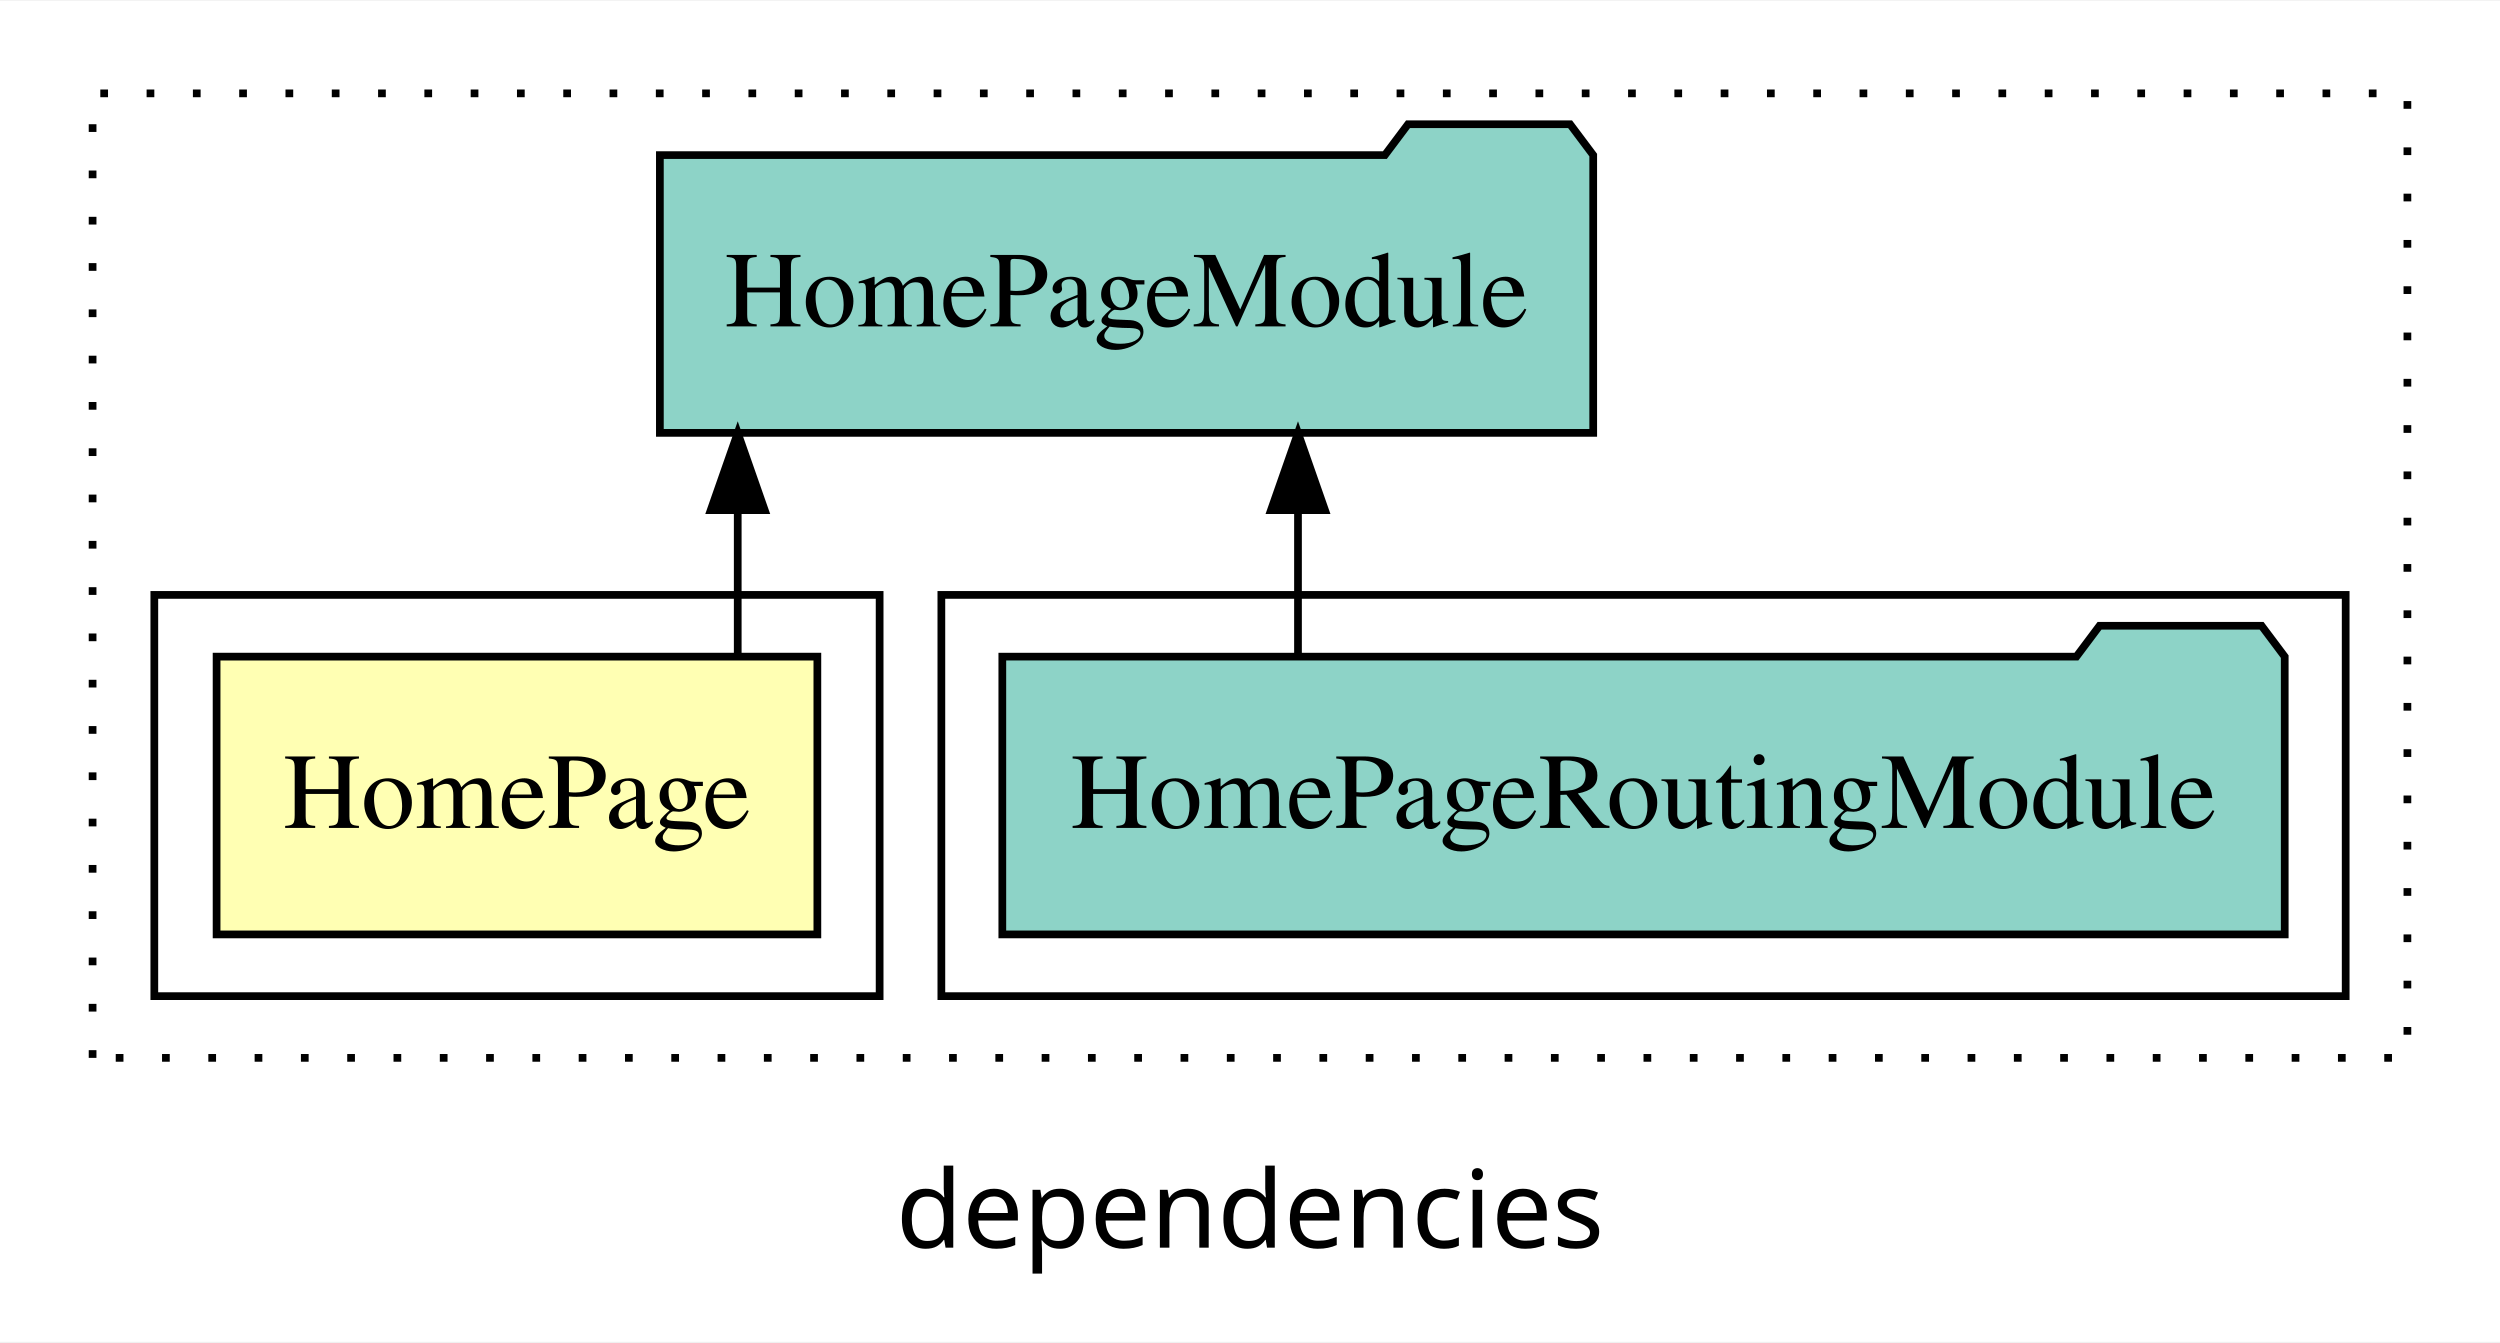
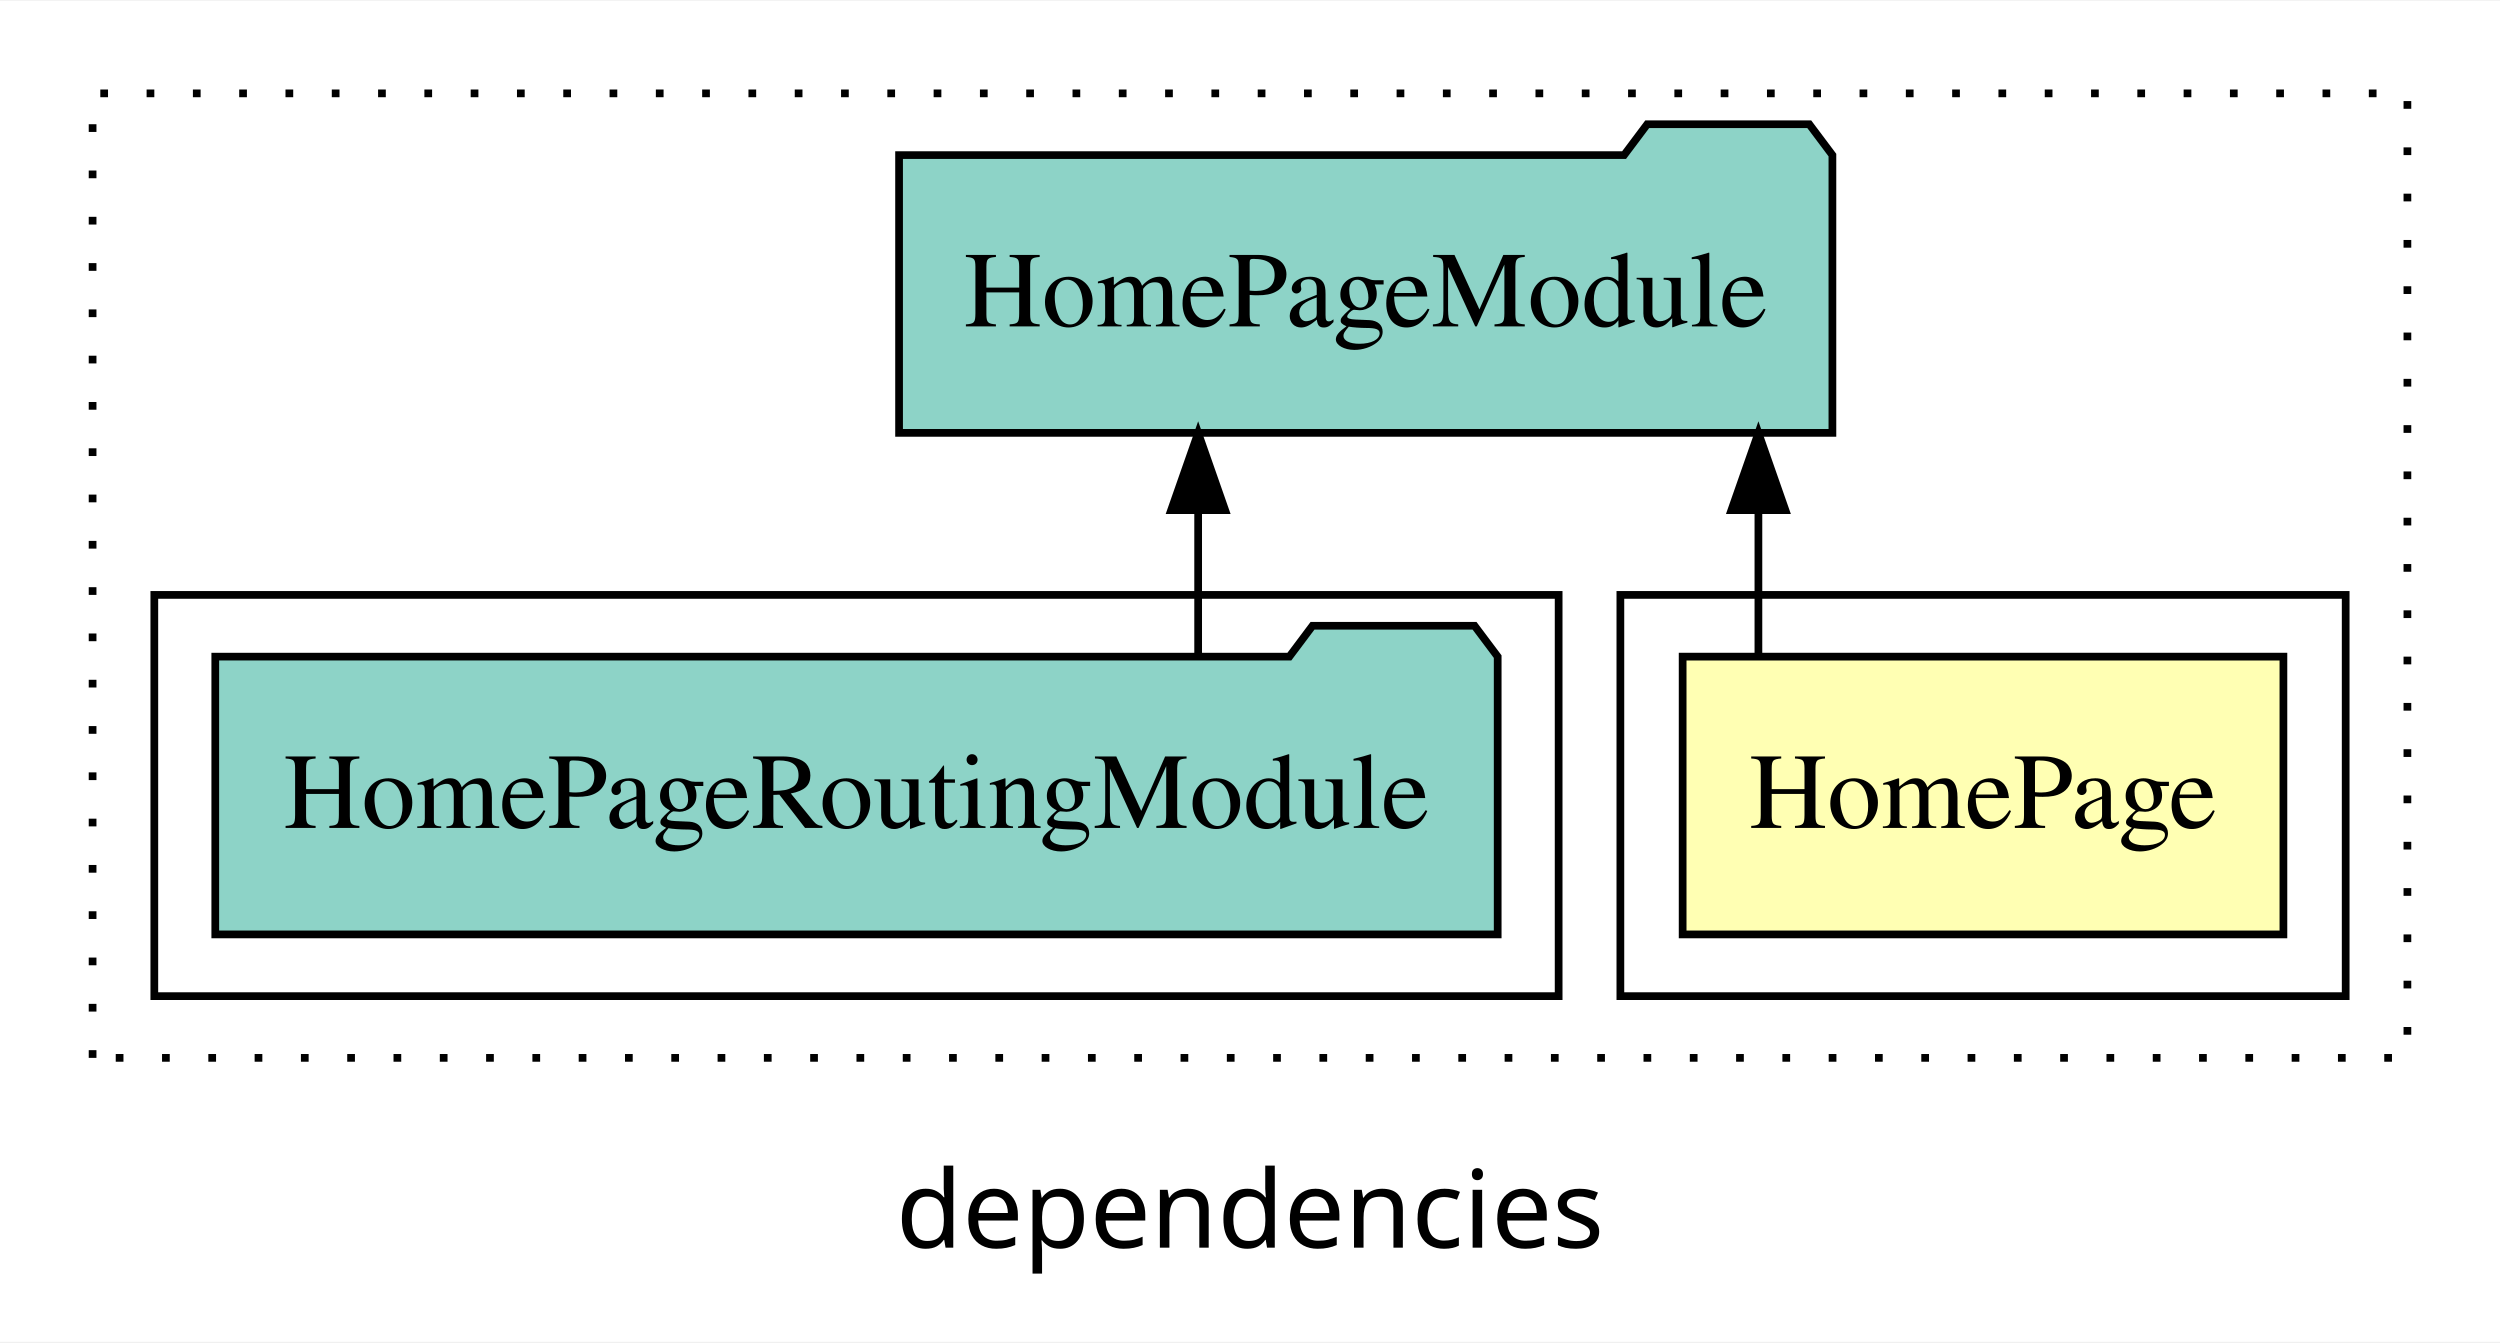
<svg xmlns="http://www.w3.org/2000/svg" width="324pt" height="174pt" viewBox="0.00 0.00 324.00 173.80">
  <g id="graph0" class="graph" transform="scale(1 1) rotate(0) translate(4 169.8)">
    <polygon fill="white" stroke="transparent" points="-4,4 -4,-169.8 320,-169.8 320,4 -4,4" />
    <text text-anchor="middle" x="158" y="-8.2" font-family="sans-serif" font-size="14.00">dependencies</text>
    <g id="clust1" class="cluster">
      <polygon fill="none" stroke="black" stroke-dasharray="1,5" points="8,-32.8 8,-157.8 308,-157.8 308,-32.8 8,-32.8" />
    </g>
+     <g id="clust2" class="cluster">
+       <polygon fill="none" stroke="black" points="206,-40.8 206,-92.8 300,-92.8 300,-40.8 206,-40.8" />
+     </g>
    <g id="clust4" class="cluster">
-       <polygon fill="none" stroke="black" points="118,-40.8 118,-92.8 300,-92.8 300,-40.8 118,-40.8" />
-     </g>
-     <g id="clust2" class="cluster">
-       <polygon fill="none" stroke="black" points="16,-40.8 16,-92.8 110,-92.8 110,-40.8 16,-40.8" />
+       <polygon fill="none" stroke="black" points="16,-40.8 16,-92.8 198,-92.8 198,-40.8 16,-40.8" />
    </g>
    <g id="node1" class="node">
-       <polygon fill="#ffffb3" stroke="black" points="101.93,-84.8 24.07,-84.8 24.07,-48.8 101.93,-48.8 101.93,-84.8" />
-       <text text-anchor="middle" x="63" y="-62.6" font-family="Times,serif" font-size="14.00">HomePage</text>
+       <polygon fill="#ffffb3" stroke="black" points="291.93,-84.8 214.07,-84.8 214.07,-48.8 291.93,-48.8 291.93,-84.8" />
+       <text text-anchor="middle" x="253" y="-62.6" font-family="Times,serif" font-size="14.00">HomePage</text>
    </g>
    <g id="node2" class="node">
-       <polygon fill="#8dd3c7" stroke="black" points="202.48,-149.8 199.48,-153.8 178.48,-153.8 175.48,-149.8 81.52,-149.8 81.52,-113.8 202.48,-113.8 202.48,-149.8" />
-       <text text-anchor="middle" x="142" y="-127.6" font-family="Times,serif" font-size="14.00">HomePageModule</text>
+       <polygon fill="#8dd3c7" stroke="black" points="233.48,-149.8 230.48,-153.8 209.48,-153.8 206.48,-149.8 112.52,-149.8 112.52,-113.8 233.48,-113.8 233.48,-149.8" />
+       <text text-anchor="middle" x="173" y="-127.6" font-family="Times,serif" font-size="14.00">HomePageModule</text>
    </g>
    <g id="edge1" class="edge">
-       <path fill="none" stroke="black" d="M91.61,-84.91C91.61,-84.91 91.61,-103.79 91.61,-103.79" />
-       <polygon fill="black" stroke="black" points="88.11,-103.79 91.61,-113.79 95.11,-103.79 88.11,-103.79" />
+       <path fill="none" stroke="black" d="M223.89,-84.91C223.89,-84.91 223.89,-103.79 223.89,-103.79" />
+       <polygon fill="black" stroke="black" points="220.39,-103.79 223.89,-113.79 227.39,-103.79 220.39,-103.79" />
    </g>
    <g id="node3" class="node">
-       <polygon fill="#8dd3c7" stroke="black" points="292.1,-84.8 289.1,-88.8 268.1,-88.8 265.1,-84.8 125.9,-84.8 125.9,-48.8 292.1,-48.8 292.1,-84.8" />
-       <text text-anchor="middle" x="209" y="-62.6" font-family="Times,serif" font-size="14.00">HomePageRoutingModule</text>
+       <polygon fill="#8dd3c7" stroke="black" points="190.1,-84.8 187.1,-88.8 166.1,-88.8 163.1,-84.8 23.9,-84.8 23.9,-48.8 190.1,-48.8 190.1,-84.8" />
+       <text text-anchor="middle" x="107" y="-62.6" font-family="Times,serif" font-size="14.00">HomePageRoutingModule</text>
    </g>
    <g id="edge2" class="edge">
-       <path fill="none" stroke="black" d="M164.22,-84.91C164.22,-84.91 164.22,-103.79 164.22,-103.79" />
-       <polygon fill="black" stroke="black" points="160.72,-103.79 164.22,-113.79 167.72,-103.79 160.72,-103.79" />
+       <path fill="none" stroke="black" d="M151.28,-84.91C151.28,-84.91 151.28,-103.79 151.28,-103.79" />
+       <polygon fill="black" stroke="black" points="147.78,-103.79 151.28,-113.79 154.78,-103.79 147.78,-103.79" />
    </g>
  </g>
</svg>
